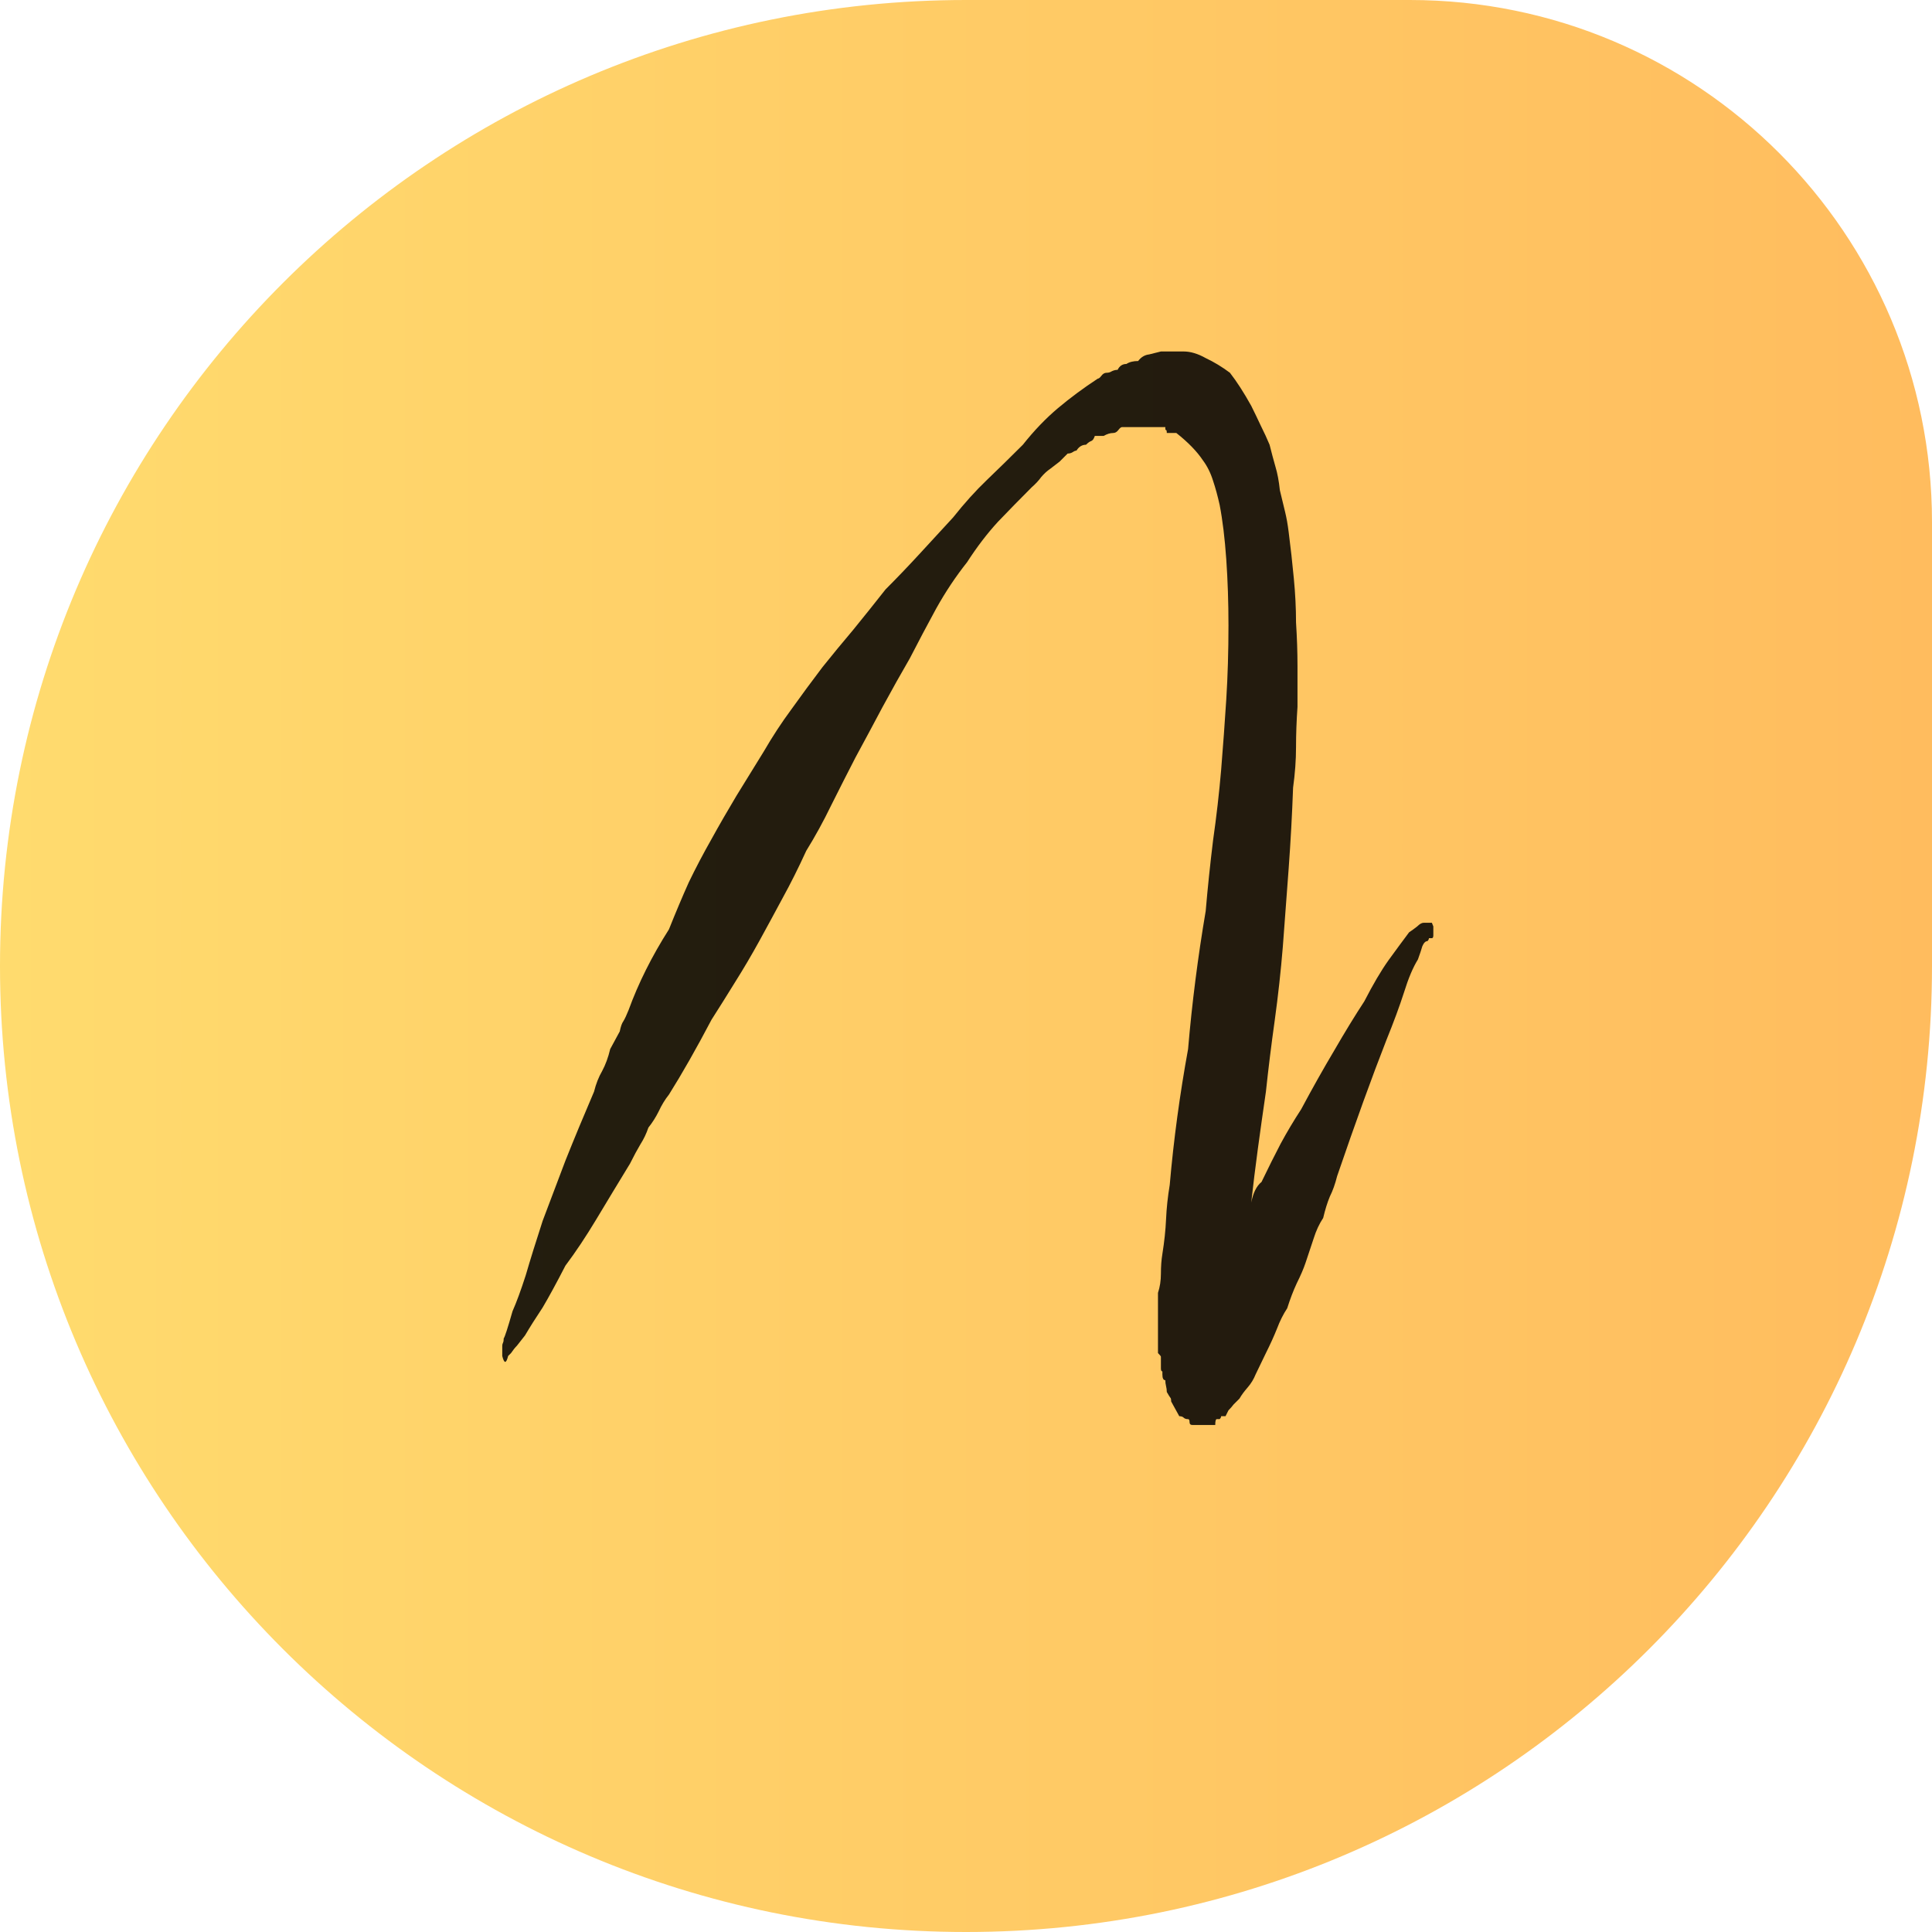
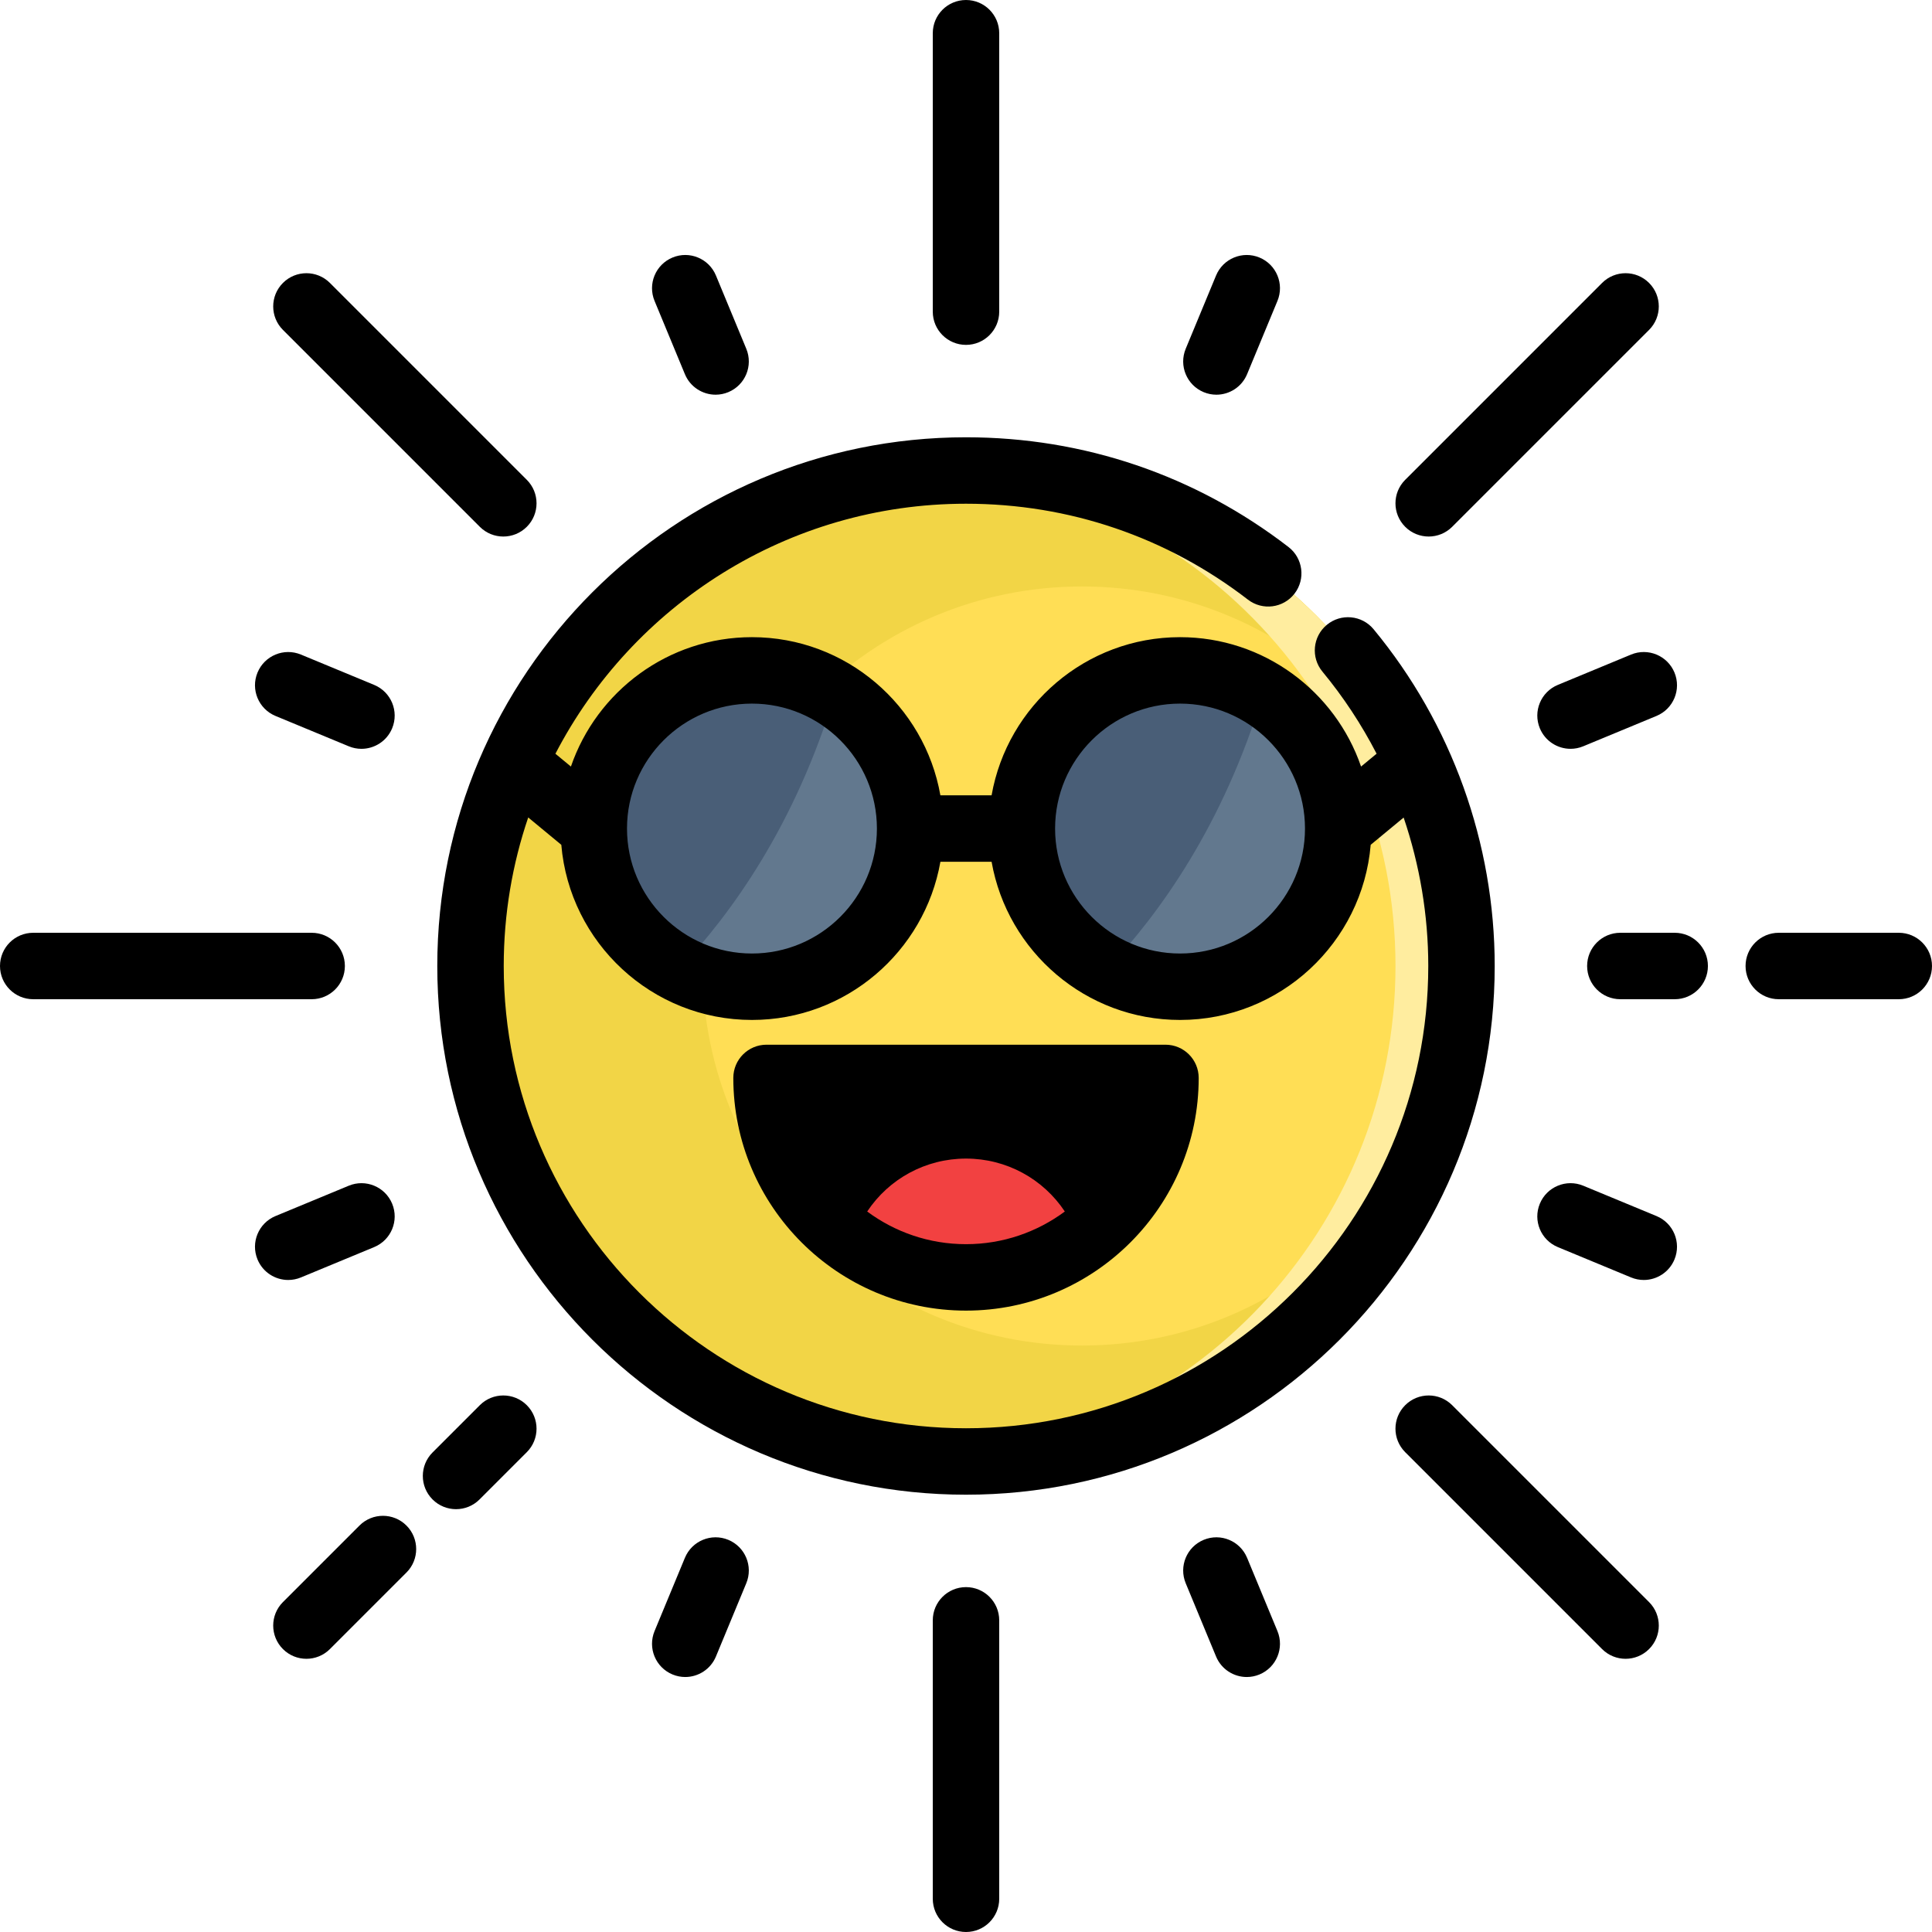
- <svg xmlns="http://www.w3.org/2000/svg" width="185" height="185" viewBox="0 0 185 185" fill="none">
-   <path d="M0 92.5C0 41.414 41.414 0 92.5 0H135C162.614 0 185 22.386 185 50V92.5C185 143.586 143.586 185 92.5 185V185C41.414 185 0 143.586 0 92.5V92.5Z" fill="url(#paint0_linear_13_13)" />
-   <path d="M137.109 88.359C137.109 88.359 137.156 88.477 137.25 88.711V88.992C137.25 89.18 137.25 89.367 137.25 89.555C137.25 89.742 137.203 89.836 137.109 89.836H136.828C136.828 89.93 136.781 90.023 136.688 90.117C136.5 90.117 136.336 90.281 136.195 90.609C136.102 90.938 135.961 91.359 135.773 91.875C135.305 92.625 134.859 93.68 134.438 95.039C134.016 96.352 133.453 97.875 132.75 99.609C131.391 103.078 129.82 107.414 128.039 112.617C127.852 113.367 127.617 114.023 127.336 114.586C127.102 115.148 126.891 115.828 126.703 116.625C126.328 117.188 126.023 117.844 125.789 118.594C125.555 119.297 125.297 120.07 125.016 120.914C124.828 121.477 124.547 122.133 124.172 122.883C123.844 123.586 123.539 124.383 123.258 125.273C122.883 125.836 122.555 126.492 122.273 127.242C121.992 127.945 121.641 128.719 121.219 129.562L120.234 131.602C120.047 132.07 119.789 132.492 119.461 132.867C119.133 133.242 118.875 133.594 118.688 133.922C118.5 134.109 118.312 134.297 118.125 134.484C117.984 134.672 117.82 134.859 117.633 135.047L117.352 135.609H116.93C116.93 135.703 116.883 135.797 116.789 135.891H116.508C116.414 135.891 116.367 136.078 116.367 136.453H116.086H115.945H115.664H115.453H115.172H114.75H114.609H114.188C114 136.453 113.906 136.359 113.906 136.172C113.906 135.984 113.859 135.891 113.766 135.891C113.578 135.891 113.438 135.844 113.344 135.75C113.25 135.656 113.109 135.609 112.922 135.609L112.148 134.203C112.148 134.016 112.125 133.898 112.078 133.852C112.031 133.805 111.914 133.617 111.727 133.289C111.727 133.102 111.703 132.914 111.656 132.727C111.609 132.539 111.586 132.352 111.586 132.164C111.398 132.164 111.305 131.977 111.305 131.602V131.32C111.211 131.32 111.164 131.227 111.164 131.039V130.758C111.164 130.289 111.164 130.008 111.164 129.914C111.164 129.867 111.07 129.75 110.883 129.562V129V128.719V125.555V123.797C111.07 123.234 111.164 122.625 111.164 121.969C111.164 121.266 111.211 120.633 111.305 120.07C111.492 118.898 111.609 117.797 111.656 116.766C111.703 115.688 111.82 114.586 112.008 113.461C112.383 109.148 112.969 104.812 113.766 100.453C113.953 98.25 114.188 96.047 114.469 93.844C114.75 91.641 115.078 89.438 115.453 87.234C115.641 85.031 115.875 82.781 116.156 80.484C116.484 78.188 116.742 75.938 116.93 73.734C117.117 71.438 117.281 69.188 117.422 66.984C117.562 64.734 117.633 62.367 117.633 59.883C117.633 57.68 117.562 55.57 117.422 53.555C117.281 51.539 117.07 49.805 116.789 48.352C116.602 47.508 116.391 46.734 116.156 46.031C115.922 45.281 115.594 44.625 115.172 44.062C114.609 43.219 113.766 42.352 112.641 41.461H111.727C111.727 41.273 111.703 41.18 111.656 41.18C111.609 41.18 111.586 41.133 111.586 41.039V40.898H111.164H110.32H109.406H108.562H107.438C107.344 40.898 107.227 40.992 107.086 41.18C106.945 41.367 106.781 41.461 106.594 41.461C106.312 41.461 106.008 41.555 105.68 41.742H104.836C104.742 42.023 104.625 42.188 104.484 42.234C104.344 42.281 104.18 42.398 103.992 42.586C103.617 42.586 103.312 42.773 103.078 43.148C102.984 43.148 102.867 43.195 102.727 43.289C102.586 43.383 102.422 43.43 102.234 43.43C101.953 43.711 101.695 43.969 101.461 44.203C101.227 44.391 100.922 44.625 100.547 44.906C100.266 45.094 99.984 45.352 99.703 45.68C99.469 46.008 99.164 46.336 98.789 46.664C97.711 47.742 96.633 48.844 95.555 49.969C94.523 51.094 93.539 52.383 92.602 53.836C91.523 55.195 90.539 56.672 89.648 58.266C88.805 59.812 87.961 61.406 87.117 63.047C86.273 64.5 85.406 66.047 84.516 67.688C83.672 69.281 82.805 70.898 81.914 72.539C81.164 73.992 80.391 75.516 79.594 77.109C78.844 78.656 78.047 80.109 77.203 81.469C76.453 83.109 75.703 84.609 74.953 85.969C74.25 87.281 73.5 88.664 72.703 90.117C71.953 91.477 71.18 92.789 70.383 94.055C69.633 95.273 68.883 96.469 68.133 97.641C66.68 100.406 65.32 102.797 64.055 104.812C63.68 105.281 63.352 105.82 63.07 106.43C62.789 106.992 62.461 107.508 62.086 107.977C61.898 108.539 61.641 109.078 61.312 109.594C61.031 110.062 60.703 110.672 60.328 111.422C59.156 113.344 58.078 115.125 57.094 116.766C56.109 118.406 55.125 119.883 54.141 121.195C53.297 122.836 52.57 124.172 51.961 125.203C51.305 126.188 50.742 127.078 50.273 127.875C49.898 128.344 49.641 128.672 49.5 128.859C49.312 129.047 49.125 129.281 48.938 129.562L48.656 129.844C48.469 130.594 48.281 130.594 48.094 129.844V129V128.859C48.094 128.766 48.117 128.672 48.164 128.578C48.211 128.484 48.234 128.344 48.234 128.156C48.328 128.062 48.609 127.195 49.078 125.555C49.453 124.711 49.875 123.562 50.344 122.109C50.766 120.656 51.305 118.922 51.961 116.906C52.617 115.172 53.344 113.25 54.141 111.141C54.984 109.031 55.898 106.828 56.883 104.531C57.07 103.781 57.328 103.125 57.656 102.562C57.984 101.953 58.242 101.25 58.43 100.453L59.344 98.766C59.438 98.297 59.555 97.969 59.695 97.781C59.836 97.547 60 97.195 60.188 96.727C61.125 94.148 62.414 91.57 64.055 88.992C64.711 87.352 65.344 85.852 65.953 84.492C66.609 83.133 67.336 81.75 68.133 80.344C68.883 78.984 69.68 77.602 70.523 76.195C71.414 74.742 72.281 73.336 73.125 71.977C73.969 70.523 74.859 69.164 75.797 67.898C76.734 66.586 77.719 65.25 78.75 63.891C79.688 62.719 80.672 61.523 81.703 60.305C82.734 59.039 83.766 57.75 84.797 56.438C85.875 55.359 86.953 54.234 88.031 53.062C89.156 51.844 90.234 50.672 91.266 49.547C92.344 48.188 93.422 46.992 94.5 45.961C95.625 44.883 96.773 43.758 97.945 42.586C99.023 41.227 100.148 40.055 101.32 39.07C102.492 38.086 103.758 37.148 105.117 36.258C105.211 36.258 105.328 36.164 105.469 35.977C105.609 35.789 105.773 35.695 105.961 35.695C106.148 35.695 106.312 35.648 106.453 35.555C106.641 35.461 106.828 35.414 107.016 35.414C107.203 35.039 107.484 34.852 107.859 34.852C108.141 34.664 108.516 34.57 108.984 34.57C109.266 34.195 109.617 33.984 110.039 33.938L111.164 33.656H111.305H111.586H112.008H113.344C114 33.656 114.703 33.867 115.453 34.289C116.25 34.664 117.023 35.133 117.773 35.695C118.43 36.539 119.109 37.594 119.812 38.859C120.094 39.422 120.398 40.055 120.727 40.758C121.055 41.414 121.336 42.023 121.57 42.586C121.758 43.336 121.945 44.039 122.133 44.695C122.32 45.305 122.461 46.055 122.555 46.945C122.742 47.695 122.906 48.375 123.047 48.984C123.188 49.547 123.305 50.203 123.398 50.953C123.586 52.406 123.75 53.883 123.891 55.383C124.031 56.836 124.102 58.242 124.102 59.602C124.195 61.055 124.242 62.438 124.242 63.75C124.242 65.016 124.242 66.328 124.242 67.688C124.148 69.047 124.102 70.336 124.102 71.555C124.102 72.773 124.008 74.062 123.82 75.422C123.727 78 123.586 80.578 123.398 83.156C123.211 85.688 123.023 88.195 122.836 90.68C122.648 92.977 122.391 95.32 122.062 97.711C121.734 100.055 121.453 102.328 121.219 104.531C120.938 106.453 120.68 108.281 120.445 110.016C120.211 111.75 120 113.461 119.812 115.148C120 114.211 120.328 113.555 120.797 113.18C121.453 111.82 122.062 110.602 122.625 109.523C123.234 108.398 123.891 107.297 124.594 106.219C125.672 104.203 126.727 102.328 127.758 100.594C128.789 98.812 129.75 97.242 130.641 95.883C131.484 94.242 132.258 92.93 132.961 91.945C133.711 90.914 134.367 90.023 134.93 89.273C135.211 89.086 135.469 88.898 135.703 88.711C135.938 88.477 136.148 88.359 136.336 88.359H136.688H136.828H137.109ZM115.031 122.672H114.75H115.031ZM114.75 122.672H114.609H114.75Z" fill="black" fill-opacity="0.86" />
-   <defs>
-     <linearGradient id="paint0_linear_13_13" x1="0" y1="92" x2="185" y2="92" gradientUnits="userSpaceOnUse">
-       <stop stop-color="#FFDB6E" />
-       <stop offset="1" stop-color="#FFBC5E" />
-     </linearGradient>
-   </defs>
+ <svg xmlns="http://www.w3.org/2000/svg" height="800px" width="800px" version="1.1" id="Layer_1" viewBox="0 0 512 512" xml:space="preserve">
+   <circle style="fill:#FFDE55;" cx="255.994" cy="255.994" r="131.313" />
+   <path style="fill:#F2D546;" d="M286.73,356.579c-55.548,0-100.579-45.031-100.579-100.579s45.03-100.579,100.579-100.579  c55.548,0,100.579,45.031,100.579,100.579c0-72.52-58.79-131.31-131.31-131.31S124.69,183.48,124.69,256S183.48,387.31,256,387.31  s131.31-58.79,131.31-131.31C387.31,311.548,342.279,356.579,286.73,356.579z" />
+   <path style="fill:#FFED9F;" d="M256,124.69c-2.939,0-5.854,0.107-8.745,0.297C315.697,129.489,369.82,186.419,369.82,256  s-54.123,126.511-122.565,131.013c2.891,0.19,5.806,0.297,8.745,0.297c72.521,0,131.31-58.79,131.31-131.31  S328.52,124.69,256,124.69z" />
+   <g>
+     <path style="fill:#495E77;" d="M241.19,219.576c0,23.147-18.769,41.916-41.916,41.916c-6.961,0-13.534-1.702-19.309-4.707   c-13.428-6.984-22.607-21.023-22.607-37.209c0-23.147,18.769-41.916,41.916-41.916c8.064,0,15.6,2.277,21.997,6.233   C233.22,191.275,241.19,204.492,241.19,219.576z" />
+     <circle style="fill:#495E77;" cx="312.724" cy="219.571" r="41.918" />
+   </g>
+   <path d="M308.86,285.661c0,14.661-5.975,27.936-15.612,37.503c-9.555,9.496-22.713,15.365-37.245,15.365  c-14.532,0-27.702-5.869-37.256-15.353c-9.637-9.578-15.612-22.854-15.612-37.515L308.86,285.661L308.86,285.661z" />
+   <path style="fill:#F24141;" d="M293.248,323.164c-9.555,9.496-22.713,15.365-37.245,15.365c-14.532,0-27.702-5.869-37.256-15.353  c6.033-14.637,20.436-24.943,37.256-24.943C272.812,298.232,287.215,308.526,293.248,323.164z" />
+   <g>
+     <path style="fill:#62788E;" d="M241.19,219.576c0,23.147-18.769,41.916-41.916,41.916c-6.961,0-13.534-1.702-19.309-4.707   c13.687-14.438,30.777-38.043,41.306-72.893C233.22,191.275,241.19,204.492,241.19,219.576z" />
+     <path style="fill:#62788E;" d="M354.64,219.576c0,23.147-18.769,41.916-41.916,41.916c-6.961,0-13.534-1.702-19.309-4.707   c13.686-14.438,30.777-38.043,41.306-72.893C346.67,191.275,354.64,204.492,354.64,219.576z" />
+   </g>
+   <path d="M256,91.397c4.863,0,8.804-3.942,8.804-8.804V8.804C264.803,3.942,260.863,0,256,0s-8.803,3.942-8.803,8.804v73.79  C247.196,87.455,251.137,91.397,256,91.397z" />
+   <path d="M256,420.603c-4.863,0-8.803,3.942-8.803,8.803v73.79c0,4.862,3.94,8.803,8.803,8.803s8.804-3.942,8.804-8.803v-73.79  C264.803,424.545,260.863,420.603,256,420.603z" />
+   <path d="M378.616,142.187c2.253,0,4.506-0.859,6.226-2.579l52.178-52.178c3.438-3.438,3.438-9.011,0-12.449  c-3.438-3.437-9.011-3.438-12.451,0l-52.178,52.178c-3.438,3.438-3.438,9.011,0,12.449  C374.11,141.327,376.363,142.187,378.616,142.187z" />
+   <path d="M127.157,372.392l-12.526,12.526c-3.438,3.438-3.438,9.012,0,12.45c1.72,1.718,3.973,2.579,6.226,2.579  c2.253,0,4.506-0.859,6.226-2.579l12.526-12.526c3.438-3.438,3.438-9.012,0-12.451C136.169,368.954,130.596,368.954,127.157,372.392  z" />
+   <path d="M95.263,404.286L74.98,424.569c-3.438,3.438-3.438,9.012,0,12.451c1.72,1.72,3.972,2.579,6.226,2.579  c2.253,0,4.506-0.859,6.226-2.579l20.283-20.283c3.438-3.438,3.438-9.011,0-12.449C104.277,400.848,98.704,400.847,95.263,404.286z" />
+   <path d="M503.196,247.196h-31.801c-4.863,0-8.804,3.942-8.804,8.803c0,4.862,3.94,8.804,8.804,8.804h31.801  c4.863,0,8.803-3.942,8.803-8.804C512,251.138,508.058,247.196,503.196,247.196z" />
+   <path d="M443.812,247.196h-14.405c-4.863,0-8.803,3.942-8.803,8.803c0,4.862,3.94,8.804,8.803,8.804h14.405  c4.863,0,8.803-3.942,8.803-8.804C452.615,251.138,448.673,247.196,443.812,247.196z" />
+   <path d="M91.397,256c0-4.862-3.94-8.803-8.804-8.803H8.804C3.94,247.196,0,251.138,0,256c0,4.862,3.94,8.804,8.804,8.804h73.789  C87.455,264.803,91.397,260.862,91.397,256z" />
+   <path d="M432.25,173.465l-19.412,8.041c-4.492,1.86-6.626,7.01-4.764,11.502c1.404,3.39,4.681,5.437,8.137,5.437  c1.122,0,2.264-0.216,3.365-0.673l19.412-8.041c4.492-1.86,6.626-7.01,4.764-11.502C441.891,173.739,436.742,171.605,432.25,173.465  z" />
+   <path d="M79.749,338.535l19.412-8.042c4.492-1.86,6.626-7.01,4.764-11.502c-1.86-4.492-7.011-6.626-11.502-4.764l-19.413,8.042  c-4.492,1.86-6.626,7.01-4.764,11.502c1.404,3.39,4.681,5.437,8.137,5.437C77.506,339.207,78.647,338.991,79.749,338.535z" />
+   <path d="M438.988,322.268l-19.413-8.042c-4.489-1.859-9.64,0.271-11.502,4.764c-1.862,4.492,0.271,9.642,4.764,11.502l19.412,8.042  c1.101,0.457,2.242,0.673,3.365,0.673c3.454,0,6.732-2.047,8.137-5.437C445.613,329.278,443.481,324.129,438.988,322.268z" />
+   <path d="M73.01,189.733l19.412,8.041c1.101,0.457,2.243,0.673,3.365,0.673c3.454,0,6.732-2.047,8.137-5.437  c1.862-4.492-0.271-9.642-4.764-11.502l-19.412-8.041c-4.49-1.859-9.642,0.272-11.502,4.764  C66.385,182.722,68.518,187.871,73.01,189.733z" />
+   <path d="M330.493,412.839c-1.86-4.492-7.01-6.627-11.502-4.764c-4.492,1.86-6.626,7.01-4.764,11.502l8.042,19.412  c1.404,3.39,4.681,5.437,8.137,5.437c1.122,0,2.264-0.216,3.365-0.673c4.492-1.86,6.626-7.01,4.764-11.502L330.493,412.839z" />
+   <path d="M181.507,99.161c1.404,3.39,4.681,5.437,8.137,5.437c1.122,0,2.264-0.216,3.365-0.673c4.492-1.86,6.626-7.01,4.764-11.502  l-8.042-19.412c-1.86-4.491-7.009-6.627-11.502-4.764c-4.492,1.86-6.626,7.01-4.764,11.502L181.507,99.161z" />
+   <path d="M193.009,408.074c-4.489-1.86-9.642,0.271-11.502,4.764l-8.042,19.412c-1.862,4.492,0.271,9.642,4.764,11.502  c1.101,0.457,2.242,0.673,3.365,0.673c3.454,0,6.732-2.047,8.137-5.437l8.042-19.412  C199.634,415.084,197.501,409.935,193.009,408.074z" />
+   <path d="M318.991,103.926c1.101,0.457,2.242,0.673,3.365,0.673c3.454,0,6.732-2.047,8.137-5.437l8.042-19.412  c1.862-4.492-0.271-9.642-4.764-11.502c-4.489-1.86-9.64,0.272-11.502,4.764l-8.042,19.412  C312.366,96.916,314.499,102.065,318.991,103.926z" />
+   <path d="M384.842,372.392c-3.439-3.438-9.012-3.438-12.451,0s-3.438,9.012,0,12.451l52.178,52.177  c1.72,1.72,3.973,2.579,6.226,2.579s4.506-0.859,6.226-2.579c3.438-3.438,3.438-9.012,0-12.45L384.842,372.392z" />
+   <path d="M127.157,139.608c1.72,1.72,3.972,2.579,6.226,2.579c2.253,0,4.506-0.859,6.226-2.579c3.438-3.438,3.438-9.011,0-12.449  L87.432,74.981c-3.438-3.437-9.011-3.438-12.451,0c-3.438,3.438-3.438,9.011,0,12.449L127.157,139.608z" />
+   <path d="M308.862,276.857H203.138c-4.863,0-8.803,3.942-8.803,8.803c0,34.003,27.663,61.666,61.666,61.666  s61.666-27.663,61.666-61.666C317.666,280.799,313.725,276.857,308.862,276.857z M294.171,307.626  c-4.486-5.561-10.11-10.038-16.46-13.162h21.464C298.217,299.167,296.5,303.594,294.171,307.626z M234.295,294.464  c-6.351,3.123-11.977,7.602-16.465,13.164c-2.33-4.032-4.047-8.461-5.005-13.164H234.295L234.295,294.464z M229.814,321.063  c5.761-8.669,15.487-14.027,26.19-14.027c10.702,0,20.426,5.358,26.184,14.026c-7.327,5.435-16.386,8.658-26.187,8.658  C246.199,329.719,237.139,326.496,229.814,321.063z" />
+   <path d="M364.021,166.759c-3.098-3.747-8.646-4.271-12.395-1.174c-3.746,3.099-4.271,8.647-1.173,12.394  c5.58,6.747,10.381,14.053,14.36,21.761l-4.118,3.404c-6.844-19.925-25.757-34.289-47.974-34.289  c-24.963,0-45.758,18.134-49.941,41.918h-13.567c-4.182-23.784-24.977-41.918-49.941-41.918c-22.218,0-41.131,14.366-47.974,34.291  l-4.108-3.396c20.412-39.327,61.522-66.258,108.807-66.258c27.312,0,53.148,8.789,74.721,25.419  c3.849,2.966,9.378,2.255,12.348-1.598c2.967-3.851,2.253-9.379-1.598-12.347c-24.679-19.025-54.235-29.081-85.47-29.081  c-77.258,0-140.113,62.855-140.113,140.113s62.855,140.113,140.113,140.113S396.112,333.258,396.112,256  C396.113,223.475,384.717,191.783,364.021,166.759z M312.723,186.463c18.26,0,33.114,14.854,33.114,33.114  s-14.854,33.114-33.114,33.114s-33.114-14.854-33.114-33.114S294.464,186.463,312.723,186.463z M199.276,186.463  c18.26,0,33.114,14.854,33.114,33.114s-14.854,33.114-33.114,33.114s-33.114-14.854-33.114-33.114S181.016,186.463,199.276,186.463z   M256,378.506c-67.55,0-122.506-54.956-122.506-122.506c0-13.764,2.283-27.006,6.489-39.366l8.768,7.248  c2.195,25.959,24.01,46.416,50.525,46.416c24.963,0,45.758-18.134,49.941-41.918h13.567c4.182,23.784,24.977,41.918,49.941,41.918  c26.517,0,48.332-20.458,50.525-46.418l8.731-7.218c4.269,12.591,6.526,25.879,6.526,39.338  C378.506,323.55,323.55,378.506,256,378.506z" />
</svg>
